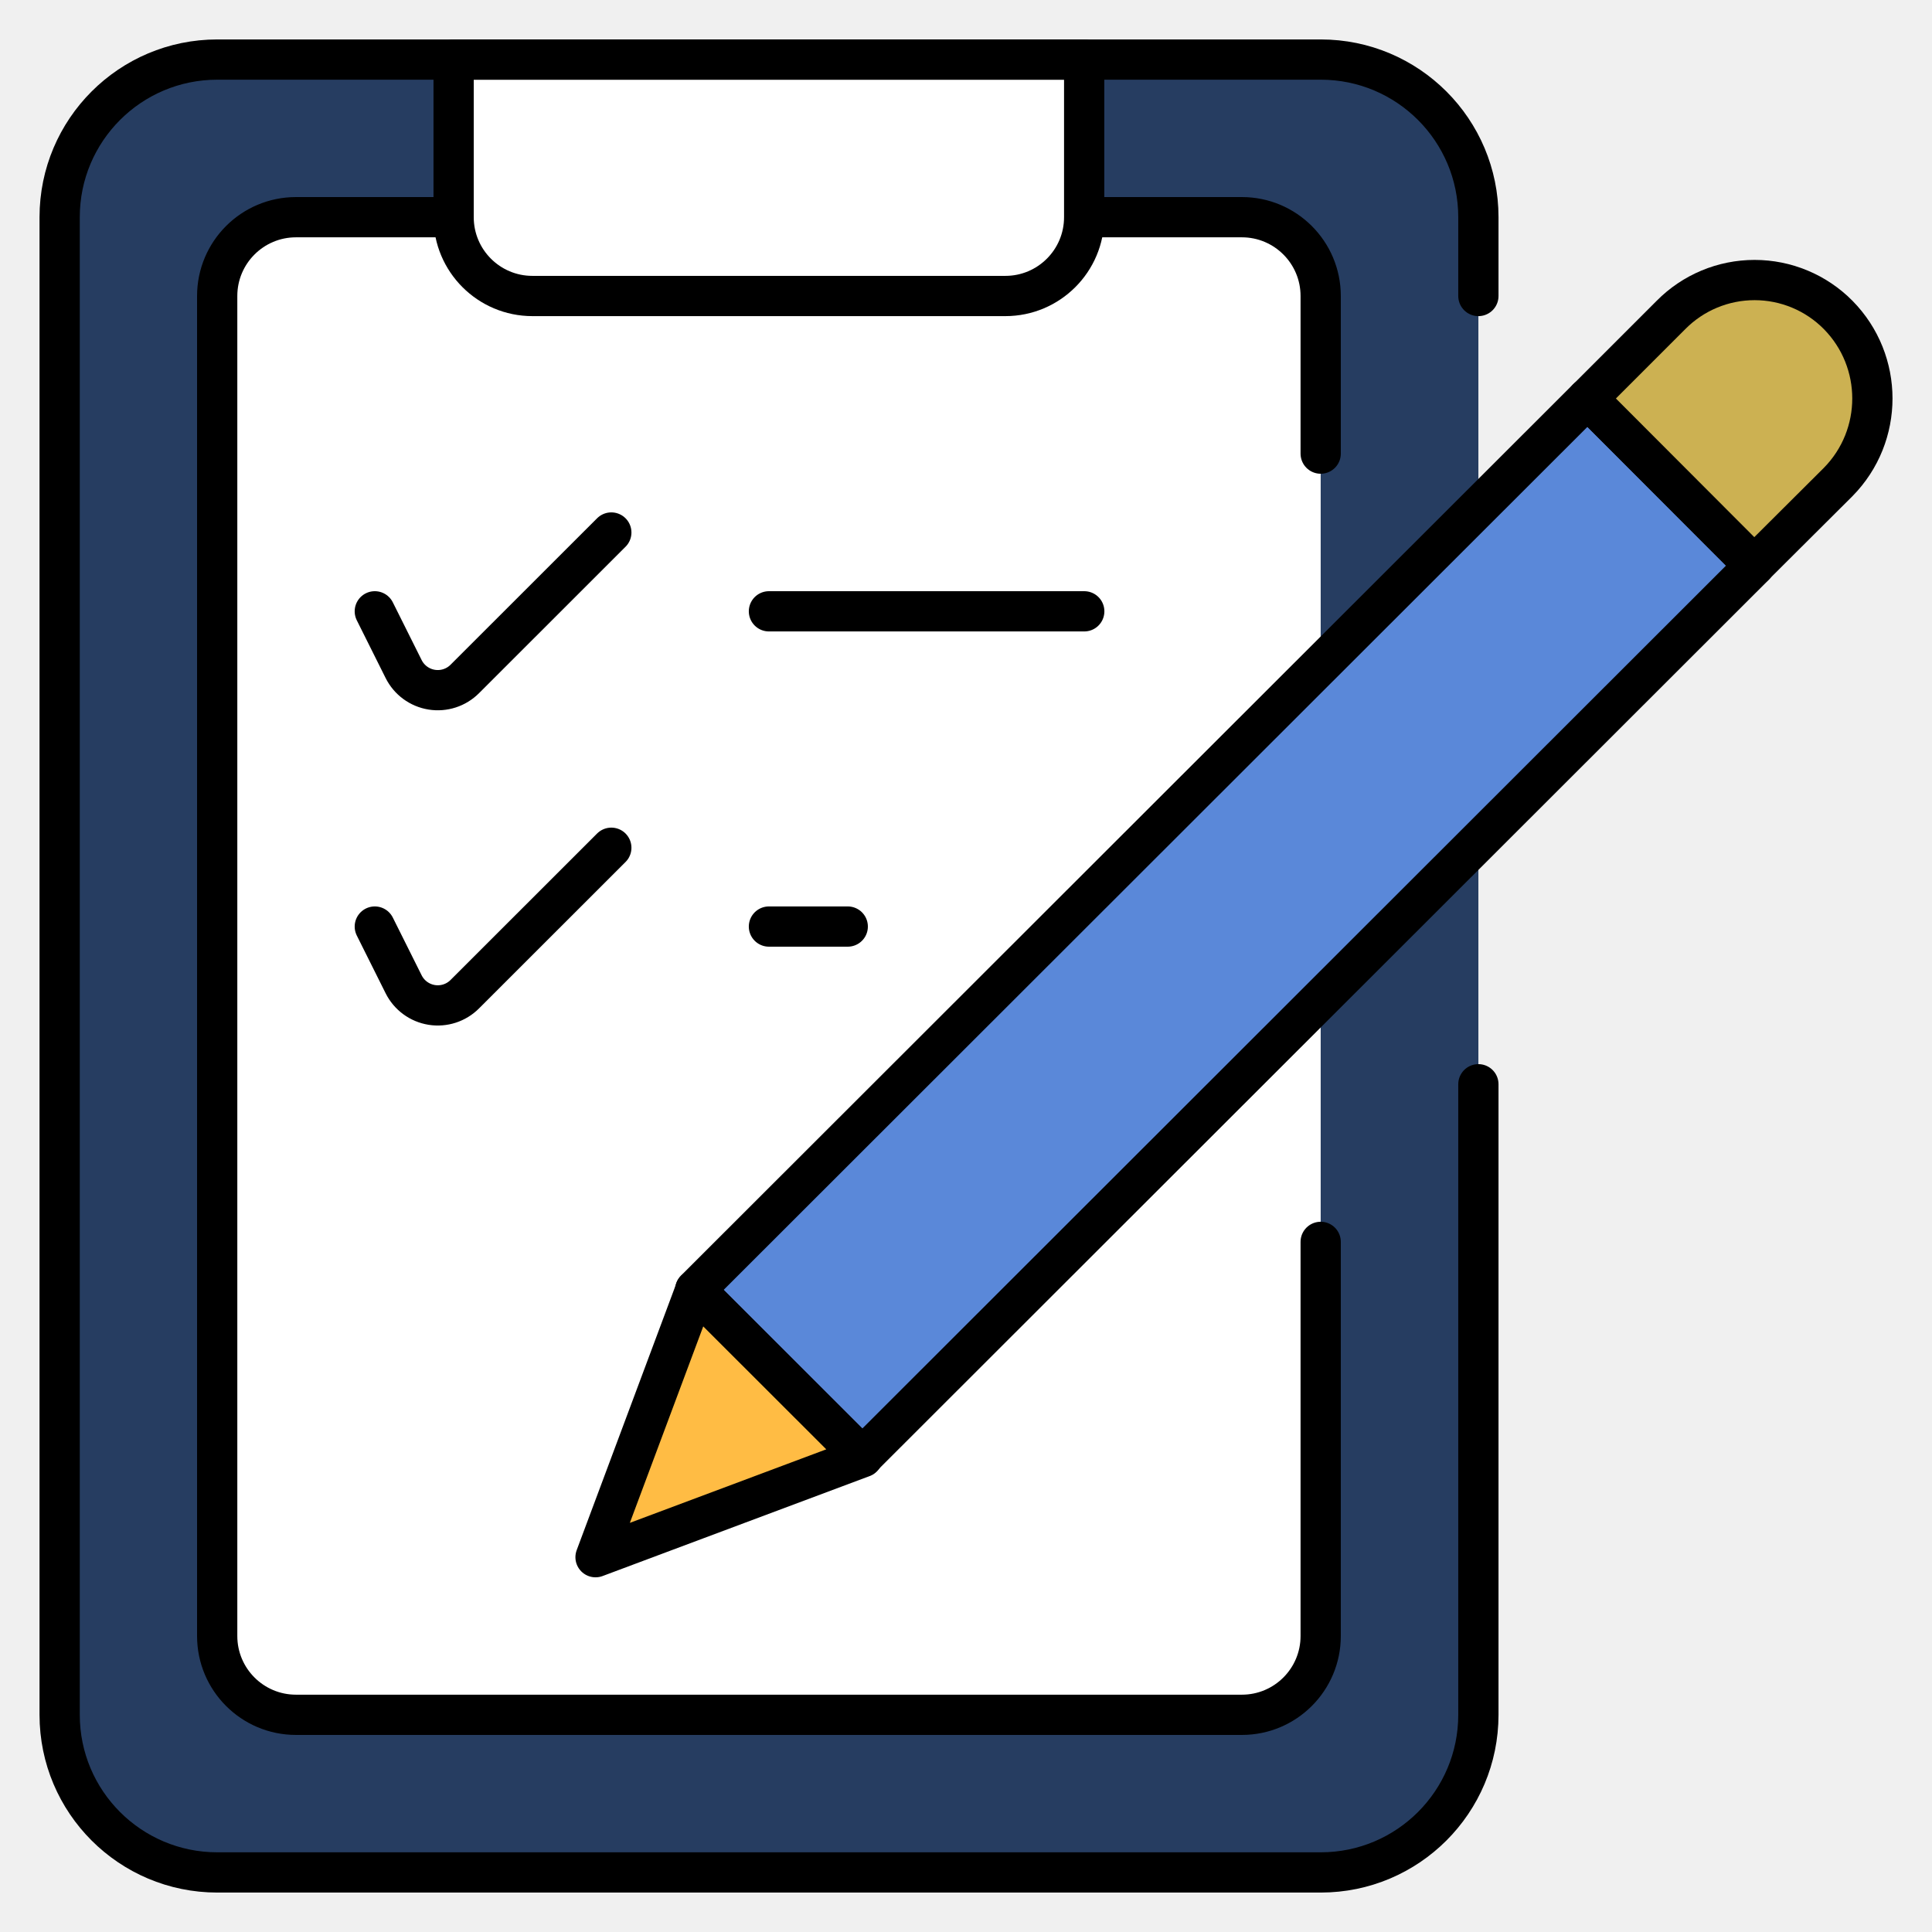
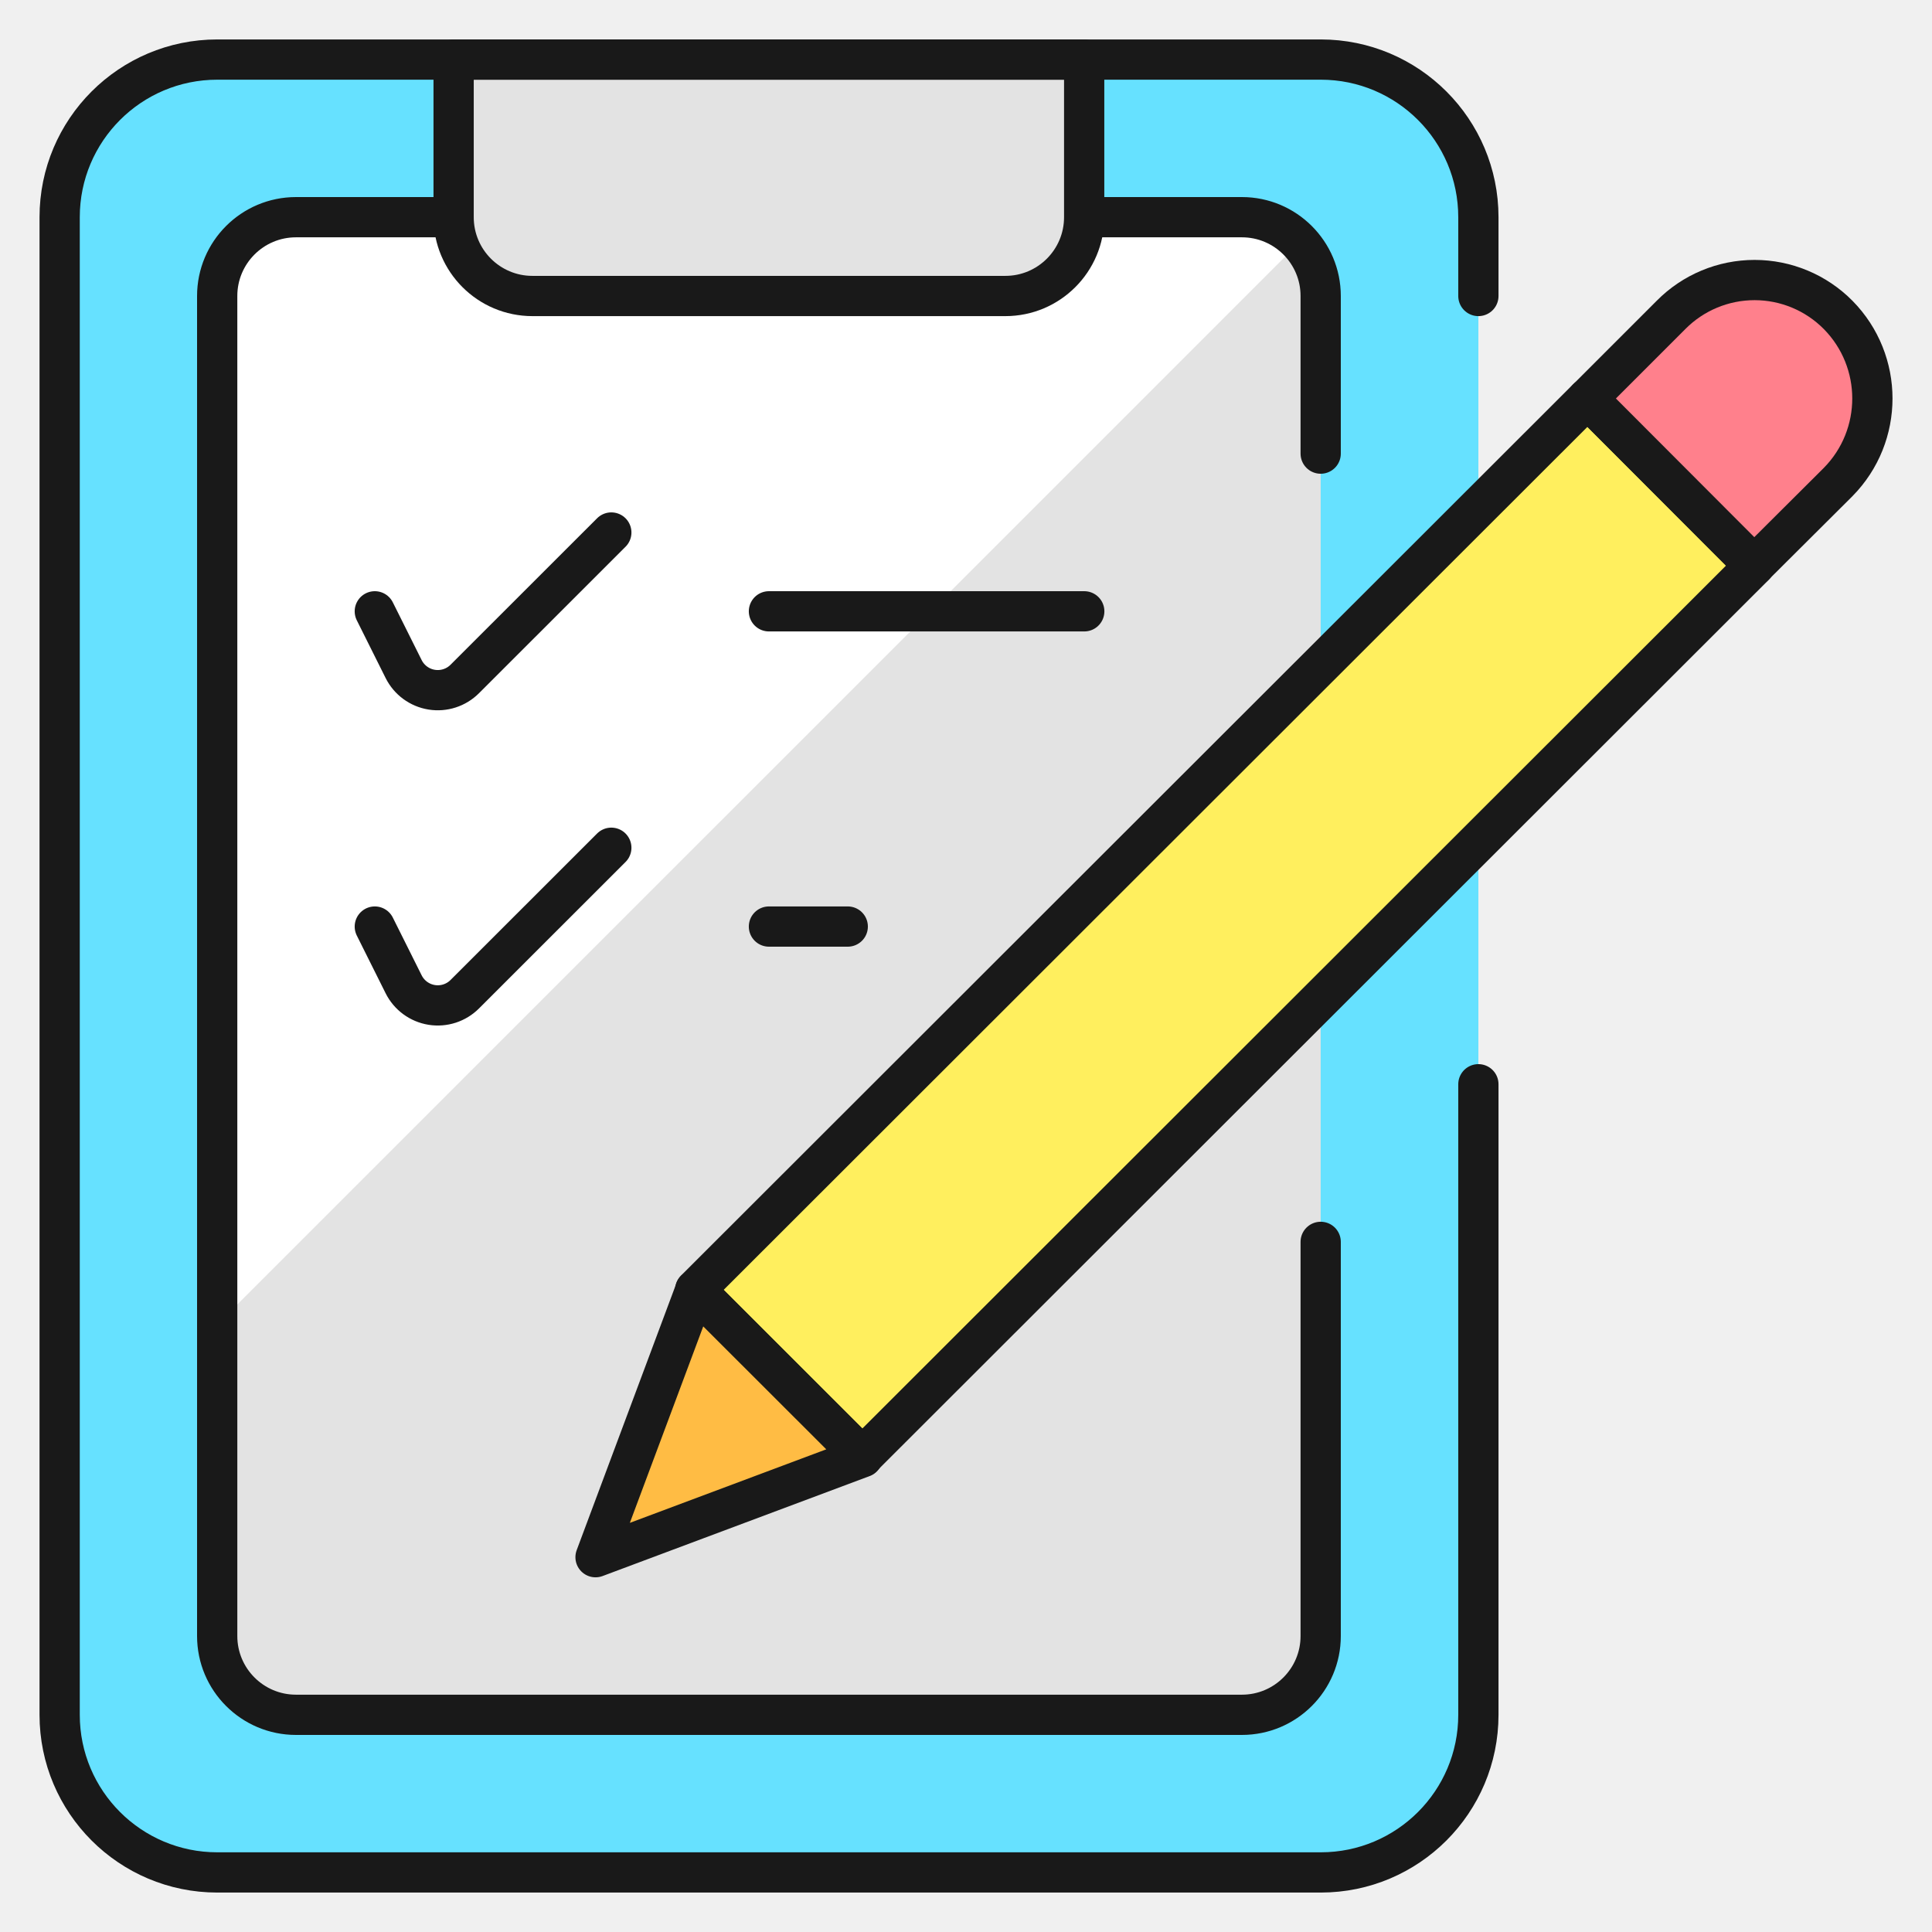
<svg xmlns="http://www.w3.org/2000/svg" fill="none" viewBox="-0.25 -0.25 24 24" id="Task-List-Edit--Streamline-Ultimate">
-   <path fill="#263d61" d="M18.115 21.052a1.958 1.958 0 0 1 -1.958 1.958h-13.708a1.958 1.958 0 0 1 -1.958 -1.958v-18.604a1.958 1.958 0 0 1 1.958 -1.958h13.708a1.958 1.958 0 0 1 1.958 1.958v18.604Z" stroke-width="0.5" />
-   <path fill="#ffffff" d="M13.219 2.448h1.958a0.979 0.979 0 0 1 0.979 0.979v16.646a0.979 0.979 0 0 1 -0.979 0.979h-11.75a0.979 0.979 0 0 1 -0.979 -0.979v-16.646a0.979 0.979 0 0 1 0.979 -0.979h1.958" stroke-width="0.5" />
-   <path fill="#5a88d9" stroke="#000000" stroke-linecap="round" stroke-linejoin="round" d="m19.47 4.699 -11.084 11.074 2.076 2.076 11.084 -11.074 -2.076 -2.076Z" stroke-width="0.5" />
-   <path fill="#ccb152" stroke="#000000" stroke-linecap="round" stroke-linejoin="round" d="M22.584 5.738 21.542 6.776 19.47 4.7l1.038 -1.038a1.46 1.46 0 0 1 2.076 0 1.479 1.479 0 0 1 0 2.076v0Z" stroke-width="0.5" />
+   <path fill="#66e1ff" d="M18.115 21.052a1.958 1.958 0 0 1 -1.958 1.958h-13.708a1.958 1.958 0 0 1 -1.958 -1.958v-18.604a1.958 1.958 0 0 1 1.958 -1.958h13.708a1.958 1.958 0 0 1 1.958 1.958v18.604Z" stroke-width="0.5" />
+   <path fill="#e3e3e3" d="M13.219 2.448h1.958a0.979 0.979 0 0 1 0.979 0.979v16.646a0.979 0.979 0 0 1 -0.979 0.979h-11.75a0.979 0.979 0 0 1 -0.979 -0.979v-16.646a0.979 0.979 0 0 1 0.979 -0.979h1.958" stroke-width="0.5" />
+   <path fill="#ffef5e" stroke="#191919" stroke-linecap="round" stroke-linejoin="round" d="m19.47 4.699 -11.084 11.074 2.076 2.076 11.084 -11.074 -2.076 -2.076Z" stroke-width="0.5" />
+   <path fill="#ff808c" stroke="#191919" stroke-linecap="round" stroke-linejoin="round" d="M22.584 5.738 21.542 6.776 19.47 4.7l1.038 -1.038a1.46 1.46 0 0 1 2.076 0 1.479 1.479 0 0 1 0 2.076v0Z" stroke-width="0.5" />
  <path fill="#ffffff" d="M15.89 2.763A0.967 0.967 0 0 0 15.177 2.448h-11.75a0.979 0.979 0 0 0 -0.979 0.979v12.777L15.89 2.763Z" stroke-width="0.5" />
-   <path fill="#ffbc44" stroke="#000000" stroke-linecap="round" stroke-linejoin="round" d="M8.388 15.775 7.148 19.094l3.318 -1.242 -2.079 -2.077Z" stroke-width="0.5" />
-   <path stroke="#000000" stroke-linecap="round" stroke-linejoin="round" d="m4.406 11.26 0.358 0.717a0.474 0.474 0 0 0 0.76 0.123L7.344 10.281" stroke-width="0.5" />
-   <path stroke="#000000" stroke-linecap="round" stroke-linejoin="round" d="M9.302 11.26h0.979" stroke-width="0.5" />
-   <path fill="#ffffff" stroke="#000000" stroke-linecap="round" stroke-linejoin="round" d="M5.385 0.49h7.833v1.958a0.979 0.979 0 0 1 -0.979 0.979h-5.875a0.979 0.979 0 0 1 -0.979 -0.979v-1.958Z" stroke-width="0.5" />
-   <path stroke="#000000" stroke-linecap="round" stroke-linejoin="round" d="m4.406 7.344 0.358 0.717a0.474 0.474 0 0 0 0.76 0.123L7.344 6.365" stroke-width="0.5" />
-   <path stroke="#000000" stroke-linecap="round" stroke-linejoin="round" d="M9.302 7.344h3.917" stroke-width="0.5" />
-   <path stroke="#000000" stroke-linecap="round" stroke-linejoin="round" d="M18.115 13.219v7.833a1.958 1.958 0 0 1 -1.958 1.958h-13.708a1.958 1.958 0 0 1 -1.958 -1.958v-18.604a1.958 1.958 0 0 1 1.958 -1.958h13.708a1.958 1.958 0 0 1 1.958 1.958v0.979" stroke-width="0.5" />
-   <path stroke="#000000" stroke-linecap="round" stroke-linejoin="round" d="M16.156 15.177v4.896a0.979 0.979 0 0 1 -0.979 0.979h-11.75a0.979 0.979 0 0 1 -0.979 -0.979v-16.646a0.979 0.979 0 0 1 0.979 -0.979h1.958" stroke-width="0.5" />
-   <path stroke="#000000" stroke-linecap="round" stroke-linejoin="round" d="M13.219 2.448h1.958a0.979 0.979 0 0 1 0.979 0.979v1.958" stroke-width="0.5" />
+   <path fill="#ffbc44" stroke="#191919" stroke-linecap="round" stroke-linejoin="round" d="M8.388 15.775 7.148 19.094l3.318 -1.242 -2.079 -2.077Z" stroke-width="0.5" />
+   <path stroke="#191919" stroke-linecap="round" stroke-linejoin="round" d="m4.406 11.26 0.358 0.717a0.474 0.474 0 0 0 0.76 0.123L7.344 10.281" stroke-width="0.5" />
+   <path stroke="#191919" stroke-linecap="round" stroke-linejoin="round" d="M9.302 11.26h0.979" stroke-width="0.5" />
+   <path fill="#e3e3e3" stroke="#191919" stroke-linecap="round" stroke-linejoin="round" d="M5.385 0.49h7.833v1.958a0.979 0.979 0 0 1 -0.979 0.979h-5.875a0.979 0.979 0 0 1 -0.979 -0.979v-1.958Z" stroke-width="0.5" />
+   <path stroke="#191919" stroke-linecap="round" stroke-linejoin="round" d="m4.406 7.344 0.358 0.717a0.474 0.474 0 0 0 0.76 0.123L7.344 6.365" stroke-width="0.5" />
+   <path stroke="#191919" stroke-linecap="round" stroke-linejoin="round" d="M9.302 7.344h3.917" stroke-width="0.5" />
+   <path stroke="#191919" stroke-linecap="round" stroke-linejoin="round" d="M18.115 13.219v7.833a1.958 1.958 0 0 1 -1.958 1.958h-13.708a1.958 1.958 0 0 1 -1.958 -1.958v-18.604a1.958 1.958 0 0 1 1.958 -1.958h13.708a1.958 1.958 0 0 1 1.958 1.958v0.979" stroke-width="0.5" />
+   <path stroke="#191919" stroke-linecap="round" stroke-linejoin="round" d="M16.156 15.177v4.896a0.979 0.979 0 0 1 -0.979 0.979h-11.75a0.979 0.979 0 0 1 -0.979 -0.979v-16.646a0.979 0.979 0 0 1 0.979 -0.979h1.958" stroke-width="0.5" />
+   <path stroke="#191919" stroke-linecap="round" stroke-linejoin="round" d="M13.219 2.448h1.958a0.979 0.979 0 0 1 0.979 0.979v1.958" stroke-width="0.5" />
</svg>
